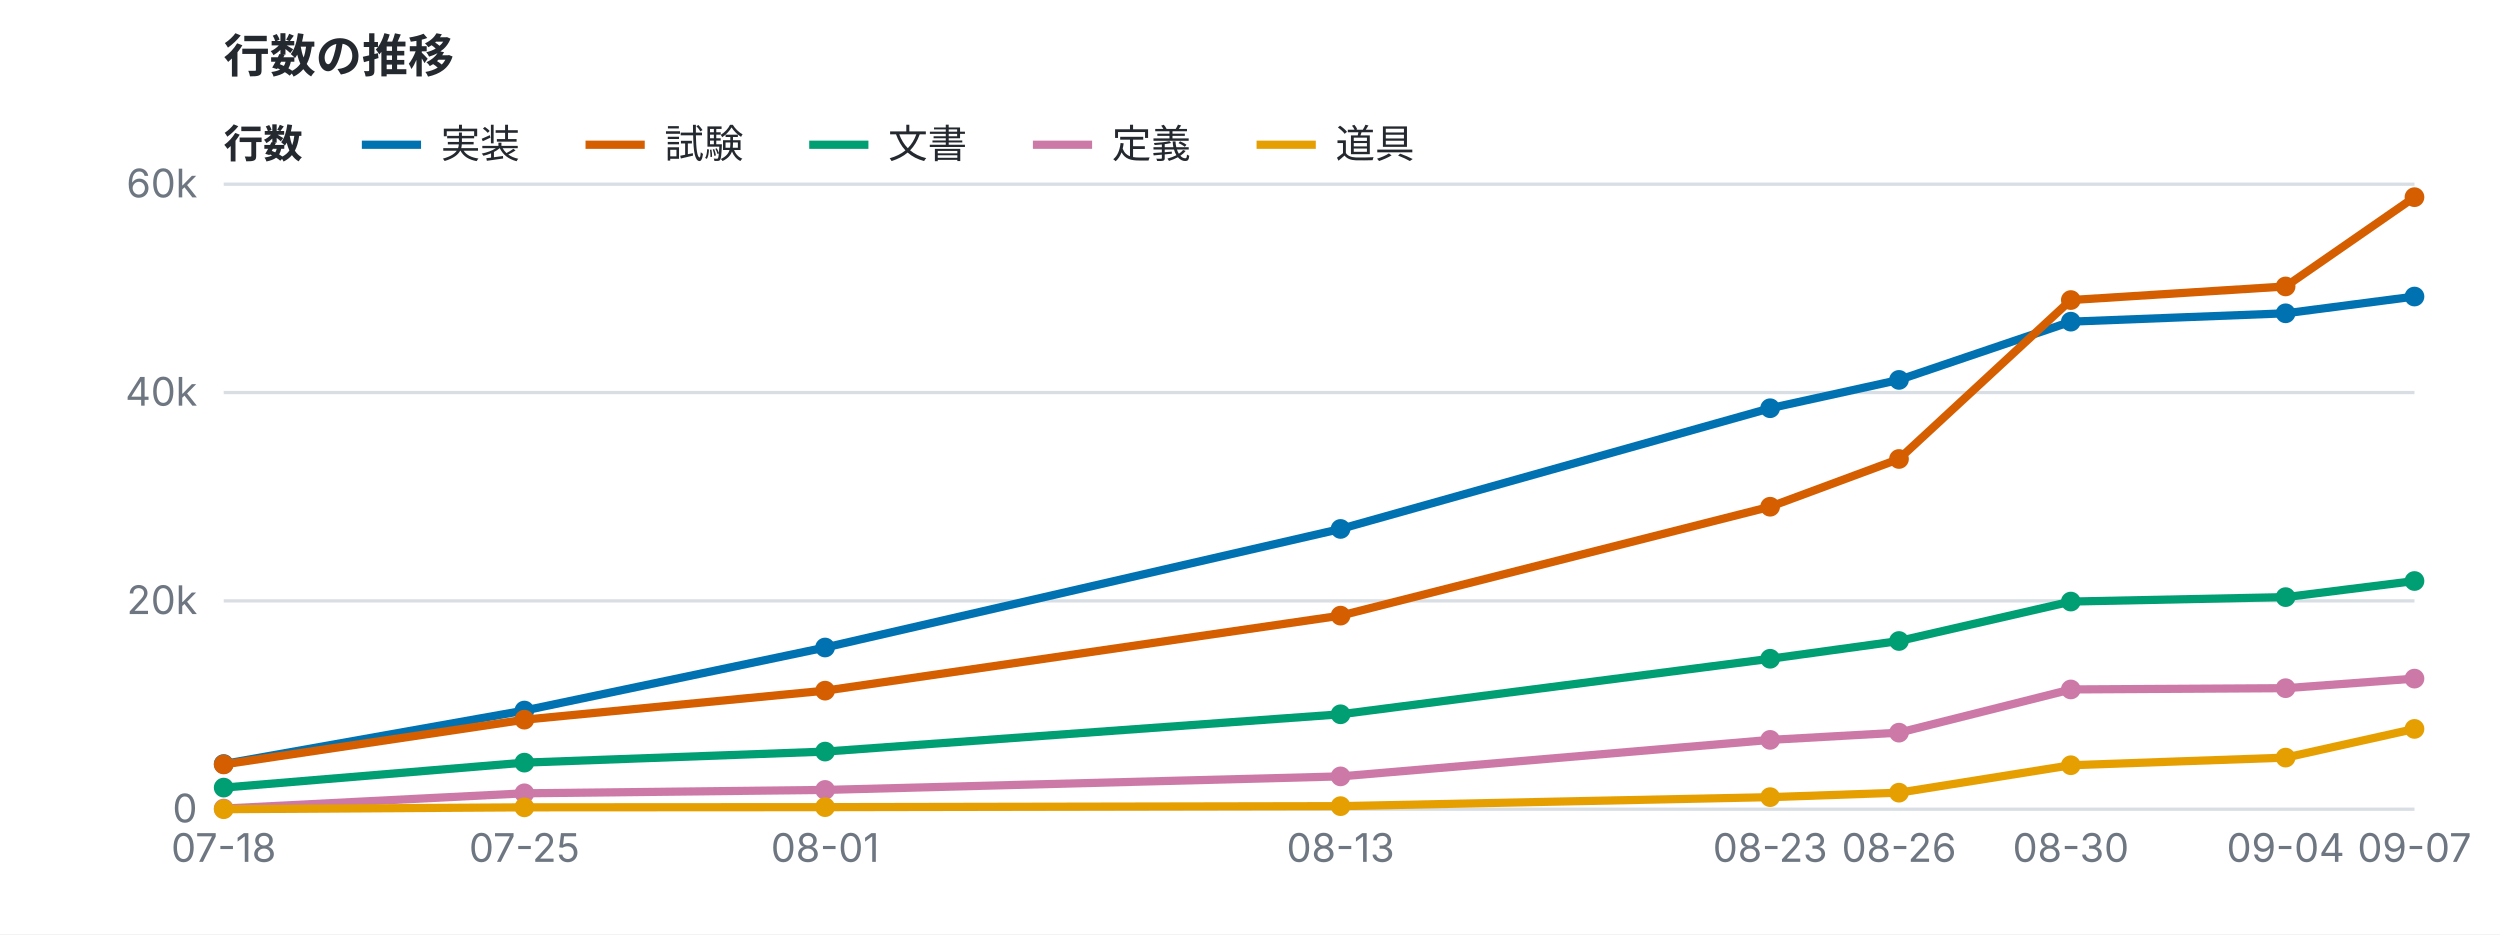
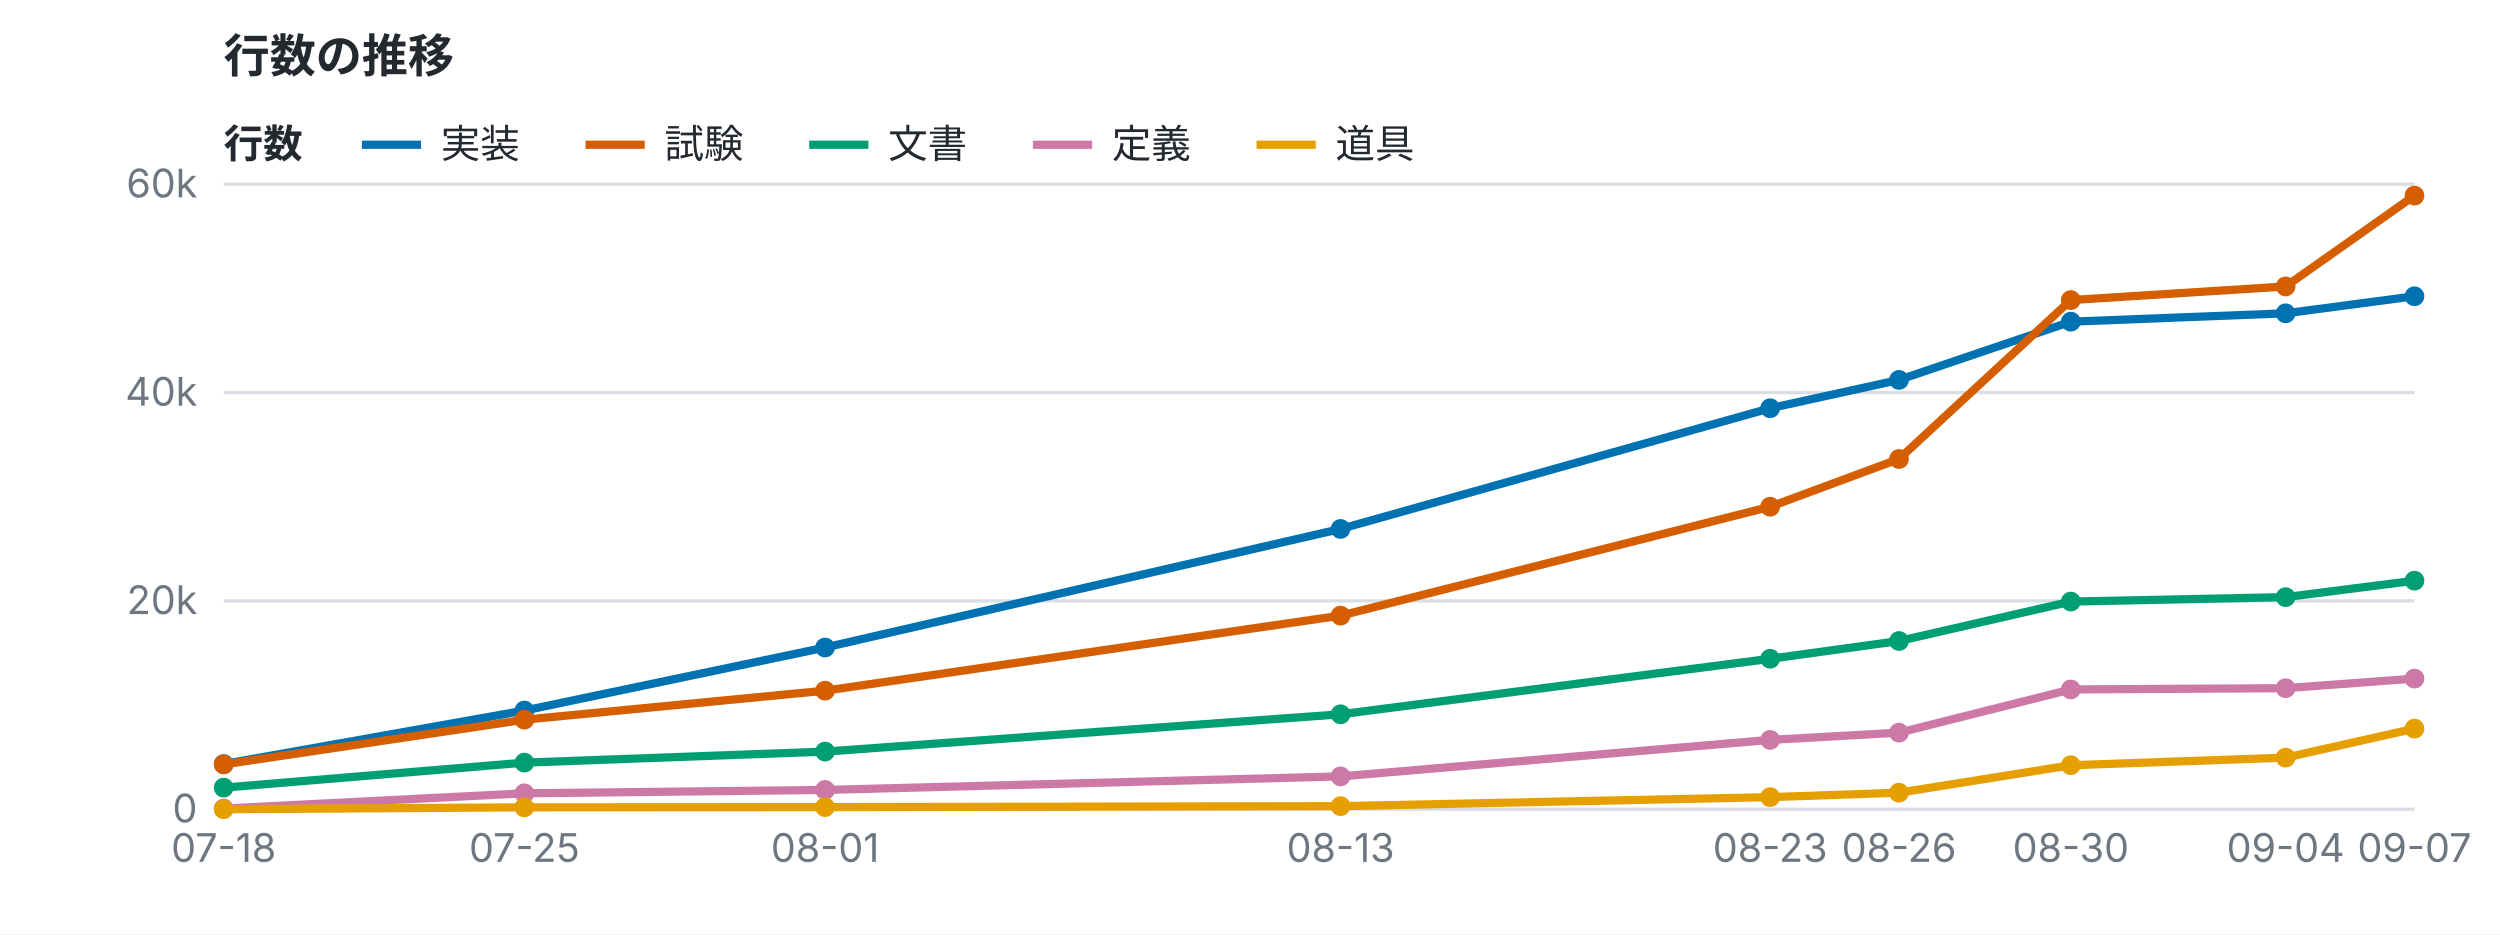
<svg xmlns="http://www.w3.org/2000/svg" width="760" height="284" viewBox="0 0 760 284" font-family="system-ui, -apple-system, 'Segoe UI', 'Hiragino Sans', 'Noto Sans JP', sans-serif" font-size="12">
  <rect width="760" height="284" fill="#ffffff" />
  <text x="68" y="22" font-size="14" font-weight="600" fill="#24292f">行数の推移</text>
  <line x1="68" y1="246" x2="734" y2="246" stroke="#d8dee4" />
  <text x="60" y="250" text-anchor="end" fill="#6e7781">0</text>
  <line x1="68" y1="182.667" x2="734" y2="182.667" stroke="#d8dee4" />
  <text x="60" y="186.667" text-anchor="end" fill="#6e7781">20k</text>
  <line x1="68" y1="119.333" x2="734" y2="119.333" stroke="#d8dee4" />
  <text x="60" y="123.333" text-anchor="end" fill="#6e7781">40k</text>
  <line x1="68" y1="56" x2="734" y2="56" stroke="#d8dee4" />
  <text x="60" y="60" text-anchor="end" fill="#6e7781">60k</text>
  <text x="68" y="48" fill="#24292f" font-weight="600">行数</text>
  <line x1="110" y1="44" x2="128" y2="44" stroke="#0072B2" stroke-width="2.5" />
  <text x="134" y="48" fill="#24292f">実装</text>
-   <polyline points="68,232.266 159.412,216.002 250.824,196.844 407.529,160.798 538.118,124.102 577.294,115.492 629.529,97.784 694.824,95.244 734,90.149" fill="none" stroke="#0072B2" stroke-width="2.5" stroke-linejoin="round" />
+   <polyline points="68,232.266 159.412,216.002 250.824,196.844 407.529,160.798 538.118,124.102 577.294,115.492 629.529,97.784 694.824,95.244 734,90.061" fill="none" stroke="#0072B2" stroke-width="2.5" stroke-linejoin="round" />
  <circle cx="68" cy="232.266" r="3" fill="#0072B2" />
  <circle cx="159.412" cy="216.002" r="3" fill="#0072B2" />
  <circle cx="250.824" cy="196.844" r="3" fill="#0072B2" />
  <circle cx="407.529" cy="160.798" r="3" fill="#0072B2" />
  <circle cx="538.118" cy="124.102" r="3" fill="#0072B2" />
  <circle cx="577.294" cy="115.492" r="3" fill="#0072B2" />
  <circle cx="629.529" cy="97.784" r="3" fill="#0072B2" />
  <circle cx="694.824" cy="95.244" r="3" fill="#0072B2" />
-   <circle cx="734" cy="90.149" r="3" fill="#0072B2" />
+   <circle cx="734" cy="90.061" r="3" fill="#0072B2" />
  <line x1="178" y1="44" x2="196" y2="44" stroke="#D55E00" stroke-width="2.5" />
  <text x="202" y="48" fill="#24292f">試験</text>
-   <polyline points="68,232.383 159.412,218.779 250.824,209.96 407.529,187.154 538.118,154.046 577.294,139.53 629.529,91.216 694.824,87.078 734,59.942" fill="none" stroke="#D55E00" stroke-width="2.5" stroke-linejoin="round" />
+   <polyline points="68,232.383 159.412,218.779 250.824,209.96 407.529,187.154 538.118,154.046 577.294,139.53 629.529,91.216 694.824,87.078 734,59.461" fill="none" stroke="#D55E00" stroke-width="2.5" stroke-linejoin="round" />
  <circle cx="68" cy="232.383" r="3" fill="#D55E00" />
  <circle cx="159.412" cy="218.779" r="3" fill="#D55E00" />
  <circle cx="250.824" cy="209.96" r="3" fill="#D55E00" />
  <circle cx="407.529" cy="187.154" r="3" fill="#D55E00" />
  <circle cx="538.118" cy="154.046" r="3" fill="#D55E00" />
  <circle cx="577.294" cy="139.53" r="3" fill="#D55E00" />
  <circle cx="629.529" cy="91.216" r="3" fill="#D55E00" />
  <circle cx="694.824" cy="87.078" r="3" fill="#D55E00" />
-   <circle cx="734" cy="59.942" r="3" fill="#D55E00" />
+   <circle cx="734" cy="59.461" r="3" fill="#D55E00" />
  <line x1="246" y1="44" x2="264" y2="44" stroke="#009E73" stroke-width="2.5" />
  <text x="270" y="48" fill="#24292f">文書</text>
-   <polyline points="68,239.432 159.412,231.839 250.824,228.482 407.529,217.142 538.118,200.264 577.294,194.865 629.529,182.876 694.824,181.524 734,176.625" fill="none" stroke="#009E73" stroke-width="2.5" stroke-linejoin="round" />
+   <polyline points="68,239.432 159.412,231.839 250.824,228.482 407.529,217.142 538.118,200.264 577.294,194.865 629.529,182.876 694.824,181.524 734,176.526" fill="none" stroke="#009E73" stroke-width="2.5" stroke-linejoin="round" />
  <circle cx="68" cy="239.432" r="3" fill="#009E73" />
  <circle cx="159.412" cy="231.839" r="3" fill="#009E73" />
  <circle cx="250.824" cy="228.482" r="3" fill="#009E73" />
  <circle cx="407.529" cy="217.142" r="3" fill="#009E73" />
  <circle cx="538.118" cy="200.264" r="3" fill="#009E73" />
  <circle cx="577.294" cy="194.865" r="3" fill="#009E73" />
  <circle cx="629.529" cy="182.876" r="3" fill="#009E73" />
  <circle cx="694.824" cy="181.524" r="3" fill="#009E73" />
-   <circle cx="734" cy="176.625" r="3" fill="#009E73" />
+   <circle cx="734" cy="176.526" r="3" fill="#009E73" />
  <line x1="314" y1="44" x2="332" y2="44" stroke="#CC79A7" stroke-width="2.5" />
  <text x="338" y="48" fill="#24292f">定義</text>
-   <polyline points="68,245.8 159.412,241.165 250.824,240.138 407.529,236.022 538.118,224.923 577.294,222.728 629.529,209.59 694.824,209.207 734,206.299" fill="none" stroke="#CC79A7" stroke-width="2.5" stroke-linejoin="round" />
+   <polyline points="68,245.8 159.412,241.165 250.824,240.138 407.529,236.022 538.118,224.923 577.294,222.728 629.529,209.59 694.824,209.207 734,206.29" fill="none" stroke="#CC79A7" stroke-width="2.5" stroke-linejoin="round" />
  <circle cx="68" cy="245.8" r="3" fill="#CC79A7" />
  <circle cx="159.412" cy="241.165" r="3" fill="#CC79A7" />
  <circle cx="250.824" cy="240.138" r="3" fill="#CC79A7" />
  <circle cx="407.529" cy="236.022" r="3" fill="#CC79A7" />
  <circle cx="538.118" cy="224.923" r="3" fill="#CC79A7" />
  <circle cx="577.294" cy="222.728" r="3" fill="#CC79A7" />
  <circle cx="629.529" cy="209.59" r="3" fill="#CC79A7" />
  <circle cx="694.824" cy="209.207" r="3" fill="#CC79A7" />
-   <circle cx="734" cy="206.299" r="3" fill="#CC79A7" />
+   <circle cx="734" cy="206.29" r="3" fill="#CC79A7" />
  <line x1="382" y1="44" x2="400" y2="44" stroke="#E69F00" stroke-width="2.5" />
  <text x="406" y="48" fill="#24292f">道具</text>
-   <polyline points="68,246 159.412,245.43 250.824,245.373 407.529,245.069 538.118,242.33 577.294,240.975 629.529,232.63 694.824,230.312 734,221.591" fill="none" stroke="#E69F00" stroke-width="2.5" stroke-linejoin="round" />
+   <polyline points="68,246 159.412,245.43 250.824,245.373 407.529,245.069 538.118,242.33 577.294,240.975 629.529,232.63 694.824,230.312 734,221.509" fill="none" stroke="#E69F00" stroke-width="2.5" stroke-linejoin="round" />
  <circle cx="68" cy="246" r="3" fill="#E69F00" />
  <circle cx="159.412" cy="245.43" r="3" fill="#E69F00" />
  <circle cx="250.824" cy="245.373" r="3" fill="#E69F00" />
  <circle cx="407.529" cy="245.069" r="3" fill="#E69F00" />
  <circle cx="538.118" cy="242.33" r="3" fill="#E69F00" />
  <circle cx="577.294" cy="240.975" r="3" fill="#E69F00" />
  <circle cx="629.529" cy="232.63" r="3" fill="#E69F00" />
  <circle cx="694.824" cy="230.312" r="3" fill="#E69F00" />
-   <circle cx="734" cy="221.591" r="3" fill="#E69F00" />
+   <circle cx="734" cy="221.509" r="3" fill="#E69F00" />
  <text x="68" y="262" text-anchor="middle" fill="#6e7781">07-18</text>
  <text x="159.412" y="262" text-anchor="middle" fill="#6e7781">07-25</text>
  <text x="250.824" y="262" text-anchor="middle" fill="#6e7781">08-01</text>
  <text x="407.529" y="262" text-anchor="middle" fill="#6e7781">08-13</text>
  <text x="538.118" y="262" text-anchor="middle" fill="#6e7781">08-23</text>
  <text x="577.294" y="262" text-anchor="middle" fill="#6e7781">08-26</text>
  <text x="629.529" y="262" text-anchor="middle" fill="#6e7781">08-30</text>
  <text x="694.824" y="262" text-anchor="middle" fill="#6e7781">09-04</text>
  <text x="734" y="262" text-anchor="middle" fill="#6e7781">09-07</text>
</svg>
